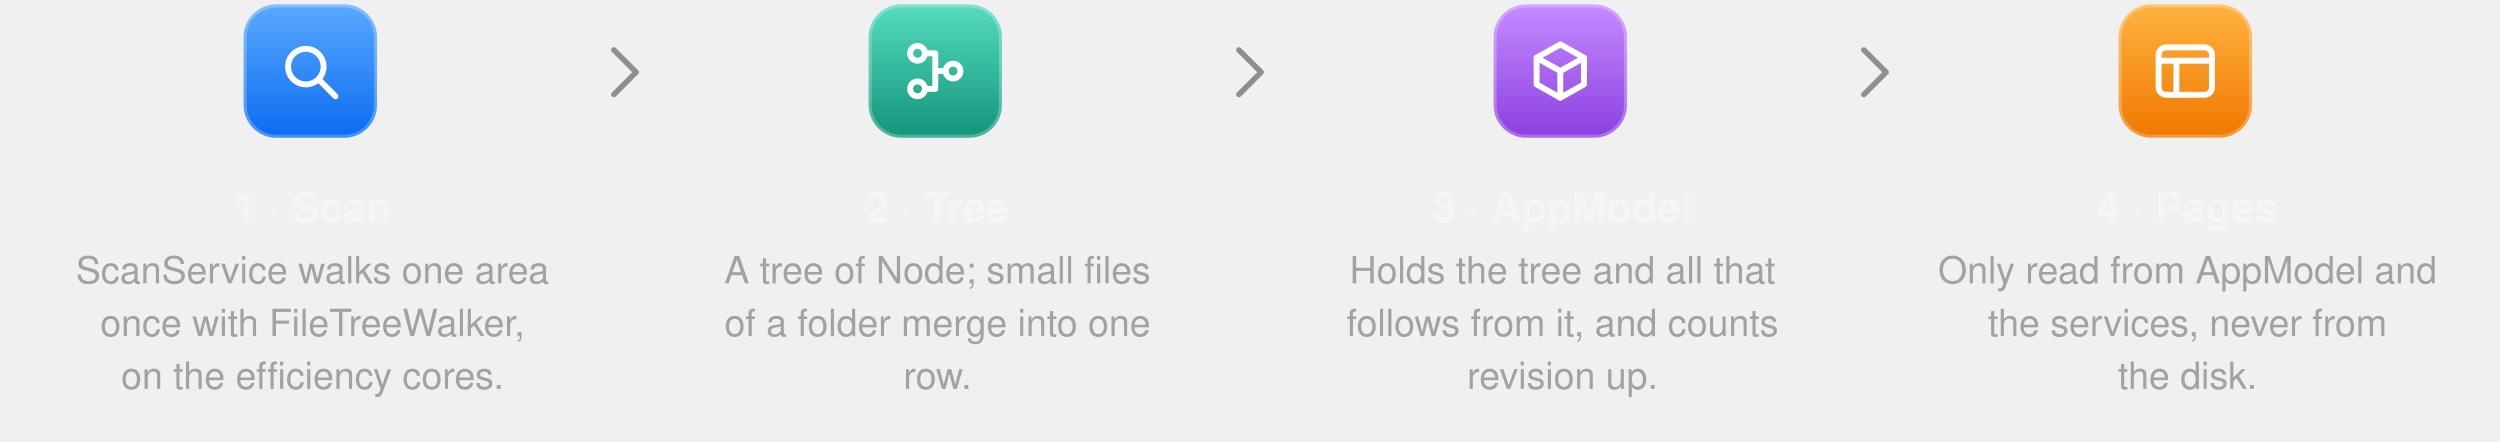
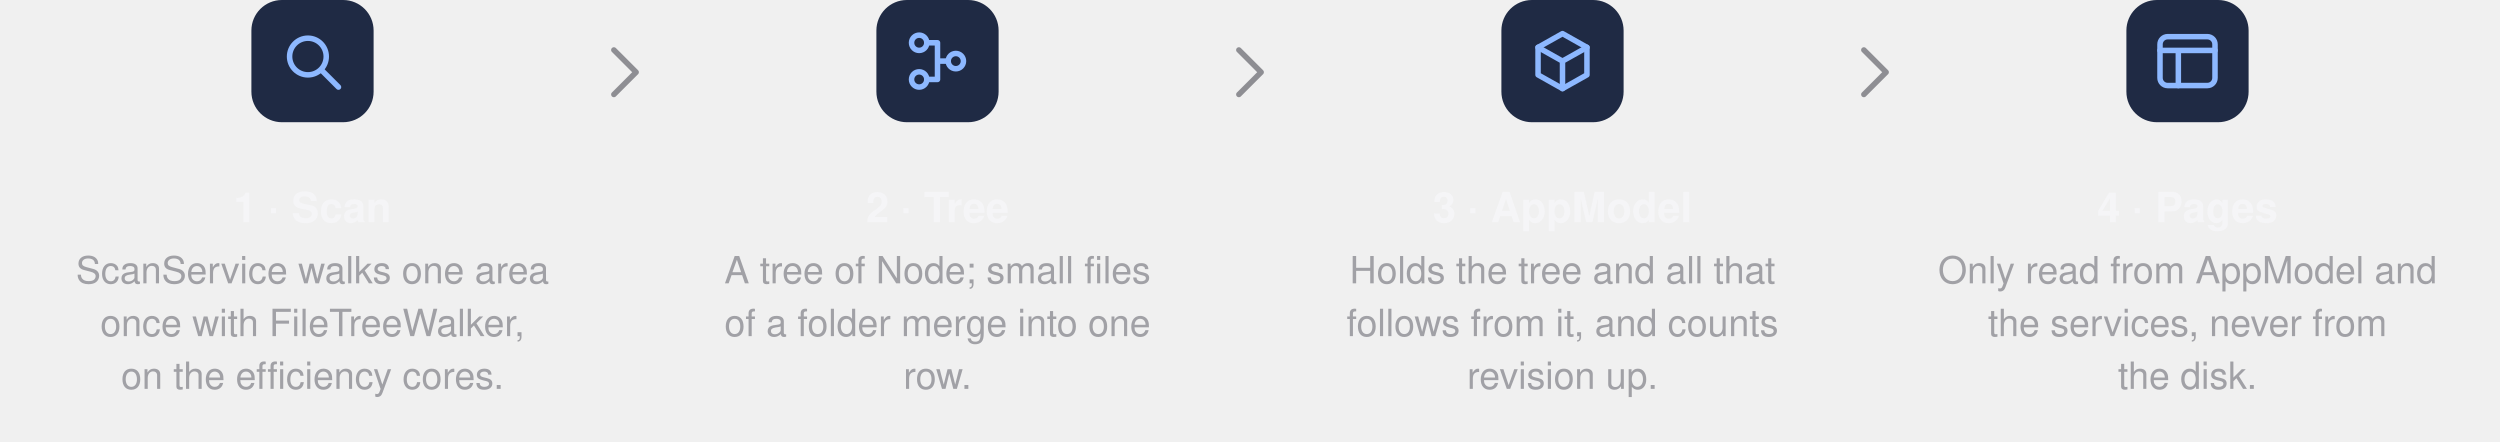
<svg xmlns="http://www.w3.org/2000/svg" width="900" height="159" viewBox="0 0 900 159" role="img" aria-label="Scan: ScanService walks one area once with FileTreeWalker, on the efficiency cores.; Tree: A tree of Node; small files of a folder merge into one row.; AppModel: Holds the tree and all that follows from it, and counts revision up.; Pages: Only read from AppModel and the services, never from the disk.">
-   <svg x="86.1" y="0" width="64.0" height="59.7" viewBox="0 0 60 56" aria-hidden="true">
-     <defs>
-       <linearGradient id="t0" x1="0" y1="0" x2="0" y2="1">
-         <stop offset="0" stop-color="#5AA9FF" />
-         <stop offset="1" stop-color="#0A6CF0" />
-       </linearGradient>
-     </defs>
-     <rect x="1.5" y="1.5" width="45" height="45" rx="11" fill="url(#t0)" />
-     <rect x="2" y="2" width="44" height="44" rx="10.5" fill="none" stroke="#fff" stroke-opacity=".25" />
-     <g transform="translate(12 12)" fill="none" stroke="#fff" stroke-width="2" stroke-linecap="round" stroke-linejoin="round">
-       <circle cx="10.5" cy="10.5" r="6" />
-       <path d="M15 15l5.5 5.5" />
-     </g>
-   </svg>
+   <rect x="90.5" y="0" width="44" height="44" rx="11" fill="#1F2A44" />
+   <g transform="translate(99.3 8.8) scale(1.1)" fill="none" stroke="#8DB8FF" stroke-width="1.8" stroke-linecap="round" stroke-linejoin="round">
+     <circle cx="10.5" cy="10.5" r="6" />
+     <path d="M15 15l5.5 5.5" />
+   </g>
  <text x="112.5" y="80" font-family="-apple-system, BlinkMacSystemFont, 'SF Pro Display', 'SF Pro Text', 'Helvetica Neue', Helvetica, Arial, sans-serif" font-size="15" font-weight="600" fill="#F5F5F7" text-anchor="middle" xml:space="preserve">1 · Scan</text>
  <text x="112.5" y="102" font-family="-apple-system, BlinkMacSystemFont, 'SF Pro Display', 'SF Pro Text', 'Helvetica Neue', Helvetica, Arial, sans-serif" font-size="13.5" font-weight="400" fill="#A1A1A6" text-anchor="middle" xml:space="preserve">ScanService walks one area</text>
  <text x="112.5" y="121" font-family="-apple-system, BlinkMacSystemFont, 'SF Pro Display', 'SF Pro Text', 'Helvetica Neue', Helvetica, Arial, sans-serif" font-size="13.5" font-weight="400" fill="#A1A1A6" text-anchor="middle" xml:space="preserve">once with FileTreeWalker,</text>
  <text x="112.5" y="140" font-family="-apple-system, BlinkMacSystemFont, 'SF Pro Display', 'SF Pro Text', 'Helvetica Neue', Helvetica, Arial, sans-serif" font-size="13.5" font-weight="400" fill="#A1A1A6" text-anchor="middle" xml:space="preserve">on the efficiency cores.</text>
-   <svg x="311.1" y="0" width="64.0" height="59.7" viewBox="0 0 60 56" aria-hidden="true">
-     <defs>
-       <linearGradient id="t1" x1="0" y1="0" x2="0" y2="1">
-         <stop offset="0" stop-color="#56DBBE" />
-         <stop offset="1" stop-color="#12957B" />
-       </linearGradient>
-     </defs>
-     <rect x="1.5" y="1.5" width="45" height="45" rx="11" fill="url(#t1)" />
-     <rect x="2" y="2" width="44" height="44" rx="10.5" fill="none" stroke="#fff" stroke-opacity=".25" />
-     <g transform="translate(12 12)" fill="none" stroke="#fff" stroke-width="2" stroke-linecap="round" stroke-linejoin="round">
-       <circle cx="6" cy="6" r="2.5" />
-       <circle cx="18" cy="12" r="2.5" />
-       <circle cx="6" cy="18" r="2.5" />
-       <path d="M8.5 6H12v12H8.5M12 12h3.5" />
-     </g>
-   </svg>
+   <rect x="315.5" y="0" width="44" height="44" rx="11" fill="#1F2A44" />
+   <g transform="translate(324.3 8.8) scale(1.1)" fill="none" stroke="#8DB8FF" stroke-width="1.8" stroke-linecap="round" stroke-linejoin="round">
+     <circle cx="6" cy="6" r="2.5" />
+     <circle cx="18" cy="12" r="2.5" />
+     <circle cx="6" cy="18" r="2.5" />
+     <path d="M8.5 6H12v12H8.5M12 12h3.5" />
+   </g>
  <text x="337.5" y="80" font-family="-apple-system, BlinkMacSystemFont, 'SF Pro Display', 'SF Pro Text', 'Helvetica Neue', Helvetica, Arial, sans-serif" font-size="15" font-weight="600" fill="#F5F5F7" text-anchor="middle" xml:space="preserve">2 · Tree</text>
  <text x="337.5" y="102" font-family="-apple-system, BlinkMacSystemFont, 'SF Pro Display', 'SF Pro Text', 'Helvetica Neue', Helvetica, Arial, sans-serif" font-size="13.5" font-weight="400" fill="#A1A1A6" text-anchor="middle" xml:space="preserve">A tree of Node; small files</text>
  <text x="337.5" y="121" font-family="-apple-system, BlinkMacSystemFont, 'SF Pro Display', 'SF Pro Text', 'Helvetica Neue', Helvetica, Arial, sans-serif" font-size="13.5" font-weight="400" fill="#A1A1A6" text-anchor="middle" xml:space="preserve">of a folder merge into one</text>
  <text x="337.5" y="140" font-family="-apple-system, BlinkMacSystemFont, 'SF Pro Display', 'SF Pro Text', 'Helvetica Neue', Helvetica, Arial, sans-serif" font-size="13.5" font-weight="400" fill="#A1A1A6" text-anchor="middle" xml:space="preserve">row.</text>
  <path d="M221 18l8 8-8 8" fill="none" stroke="#8E8E93" stroke-width="2" stroke-linecap="round" stroke-linejoin="round" />
-   <svg x="536.1" y="0" width="64.0" height="59.7" viewBox="0 0 60 56" aria-hidden="true">
-     <defs>
-       <linearGradient id="t2" x1="0" y1="0" x2="0" y2="1">
-         <stop offset="0" stop-color="#C58BFF" />
-         <stop offset="1" stop-color="#8B3FE0" />
-       </linearGradient>
-     </defs>
-     <rect x="1.5" y="1.5" width="45" height="45" rx="11" fill="url(#t2)" />
-     <rect x="2" y="2" width="44" height="44" rx="10.5" fill="none" stroke="#fff" stroke-opacity=".25" />
-     <g transform="translate(12 12)" fill="none" stroke="#fff" stroke-width="2" stroke-linecap="round" stroke-linejoin="round">
-       <path d="M4 7.5L12 3l8 4.5v9L12 21l-8-4.5z" />
-       <path d="M4 7.5L12 12l8-4.5M12 12v9" />
-     </g>
-   </svg>
+   <rect x="540.5" y="0" width="44" height="44" rx="11" fill="#1F2A44" />
+   <g transform="translate(549.3 8.8) scale(1.1)" fill="none" stroke="#8DB8FF" stroke-width="1.8" stroke-linecap="round" stroke-linejoin="round">
+     <path d="M4 7.5L12 3l8 4.5v9L12 21l-8-4.5z" />
+     <path d="M4 7.5L12 12l8-4.5M12 12v9" />
+   </g>
  <text x="562.5" y="80" font-family="-apple-system, BlinkMacSystemFont, 'SF Pro Display', 'SF Pro Text', 'Helvetica Neue', Helvetica, Arial, sans-serif" font-size="15" font-weight="600" fill="#F5F5F7" text-anchor="middle" xml:space="preserve">3 · AppModel</text>
  <text x="562.5" y="102" font-family="-apple-system, BlinkMacSystemFont, 'SF Pro Display', 'SF Pro Text', 'Helvetica Neue', Helvetica, Arial, sans-serif" font-size="13.5" font-weight="400" fill="#A1A1A6" text-anchor="middle" xml:space="preserve">Holds the tree and all that</text>
  <text x="562.5" y="121" font-family="-apple-system, BlinkMacSystemFont, 'SF Pro Display', 'SF Pro Text', 'Helvetica Neue', Helvetica, Arial, sans-serif" font-size="13.5" font-weight="400" fill="#A1A1A6" text-anchor="middle" xml:space="preserve">follows from it, and counts</text>
  <text x="562.5" y="140" font-family="-apple-system, BlinkMacSystemFont, 'SF Pro Display', 'SF Pro Text', 'Helvetica Neue', Helvetica, Arial, sans-serif" font-size="13.5" font-weight="400" fill="#A1A1A6" text-anchor="middle" xml:space="preserve">revision up.</text>
  <path d="M446 18l8 8-8 8" fill="none" stroke="#8E8E93" stroke-width="2" stroke-linecap="round" stroke-linejoin="round" />
-   <svg x="761.1" y="0" width="64.0" height="59.7" viewBox="0 0 60 56" aria-hidden="true">
-     <defs>
-       <linearGradient id="t3" x1="0" y1="0" x2="0" y2="1">
-         <stop offset="0" stop-color="#FFB340" />
-         <stop offset="1" stop-color="#F07800" />
-       </linearGradient>
-     </defs>
-     <rect x="1.5" y="1.5" width="45" height="45" rx="11" fill="url(#t3)" />
-     <rect x="2" y="2" width="44" height="44" rx="10.5" fill="none" stroke="#fff" stroke-opacity=".25" />
-     <g transform="translate(12 12)" fill="none" stroke="#fff" stroke-width="2" stroke-linecap="round" stroke-linejoin="round">
-       <rect x="3" y="4" width="18" height="16" rx="2.5" />
-       <path d="M3 8.5h18M9 8.5V20" />
-     </g>
-   </svg>
+   <rect x="765.5" y="0" width="44" height="44" rx="11" fill="#1F2A44" />
+   <g transform="translate(774.3 8.8) scale(1.1)" fill="none" stroke="#8DB8FF" stroke-width="1.8" stroke-linecap="round" stroke-linejoin="round">
+     <rect x="3" y="4" width="18" height="16" rx="2.5" />
+     <path d="M3 8.5h18M9 8.5V20" />
+   </g>
  <text x="787.5" y="80" font-family="-apple-system, BlinkMacSystemFont, 'SF Pro Display', 'SF Pro Text', 'Helvetica Neue', Helvetica, Arial, sans-serif" font-size="15" font-weight="600" fill="#F5F5F7" text-anchor="middle" xml:space="preserve">4 · Pages</text>
  <text x="787.5" y="102" font-family="-apple-system, BlinkMacSystemFont, 'SF Pro Display', 'SF Pro Text', 'Helvetica Neue', Helvetica, Arial, sans-serif" font-size="13.5" font-weight="400" fill="#A1A1A6" text-anchor="middle" xml:space="preserve">Only read from AppModel and</text>
  <text x="787.5" y="121" font-family="-apple-system, BlinkMacSystemFont, 'SF Pro Display', 'SF Pro Text', 'Helvetica Neue', Helvetica, Arial, sans-serif" font-size="13.5" font-weight="400" fill="#A1A1A6" text-anchor="middle" xml:space="preserve">the services, never from</text>
  <text x="787.5" y="140" font-family="-apple-system, BlinkMacSystemFont, 'SF Pro Display', 'SF Pro Text', 'Helvetica Neue', Helvetica, Arial, sans-serif" font-size="13.5" font-weight="400" fill="#A1A1A6" text-anchor="middle" xml:space="preserve">the disk.</text>
  <path d="M671 18l8 8-8 8" fill="none" stroke="#8E8E93" stroke-width="2" stroke-linecap="round" stroke-linejoin="round" />
</svg>
